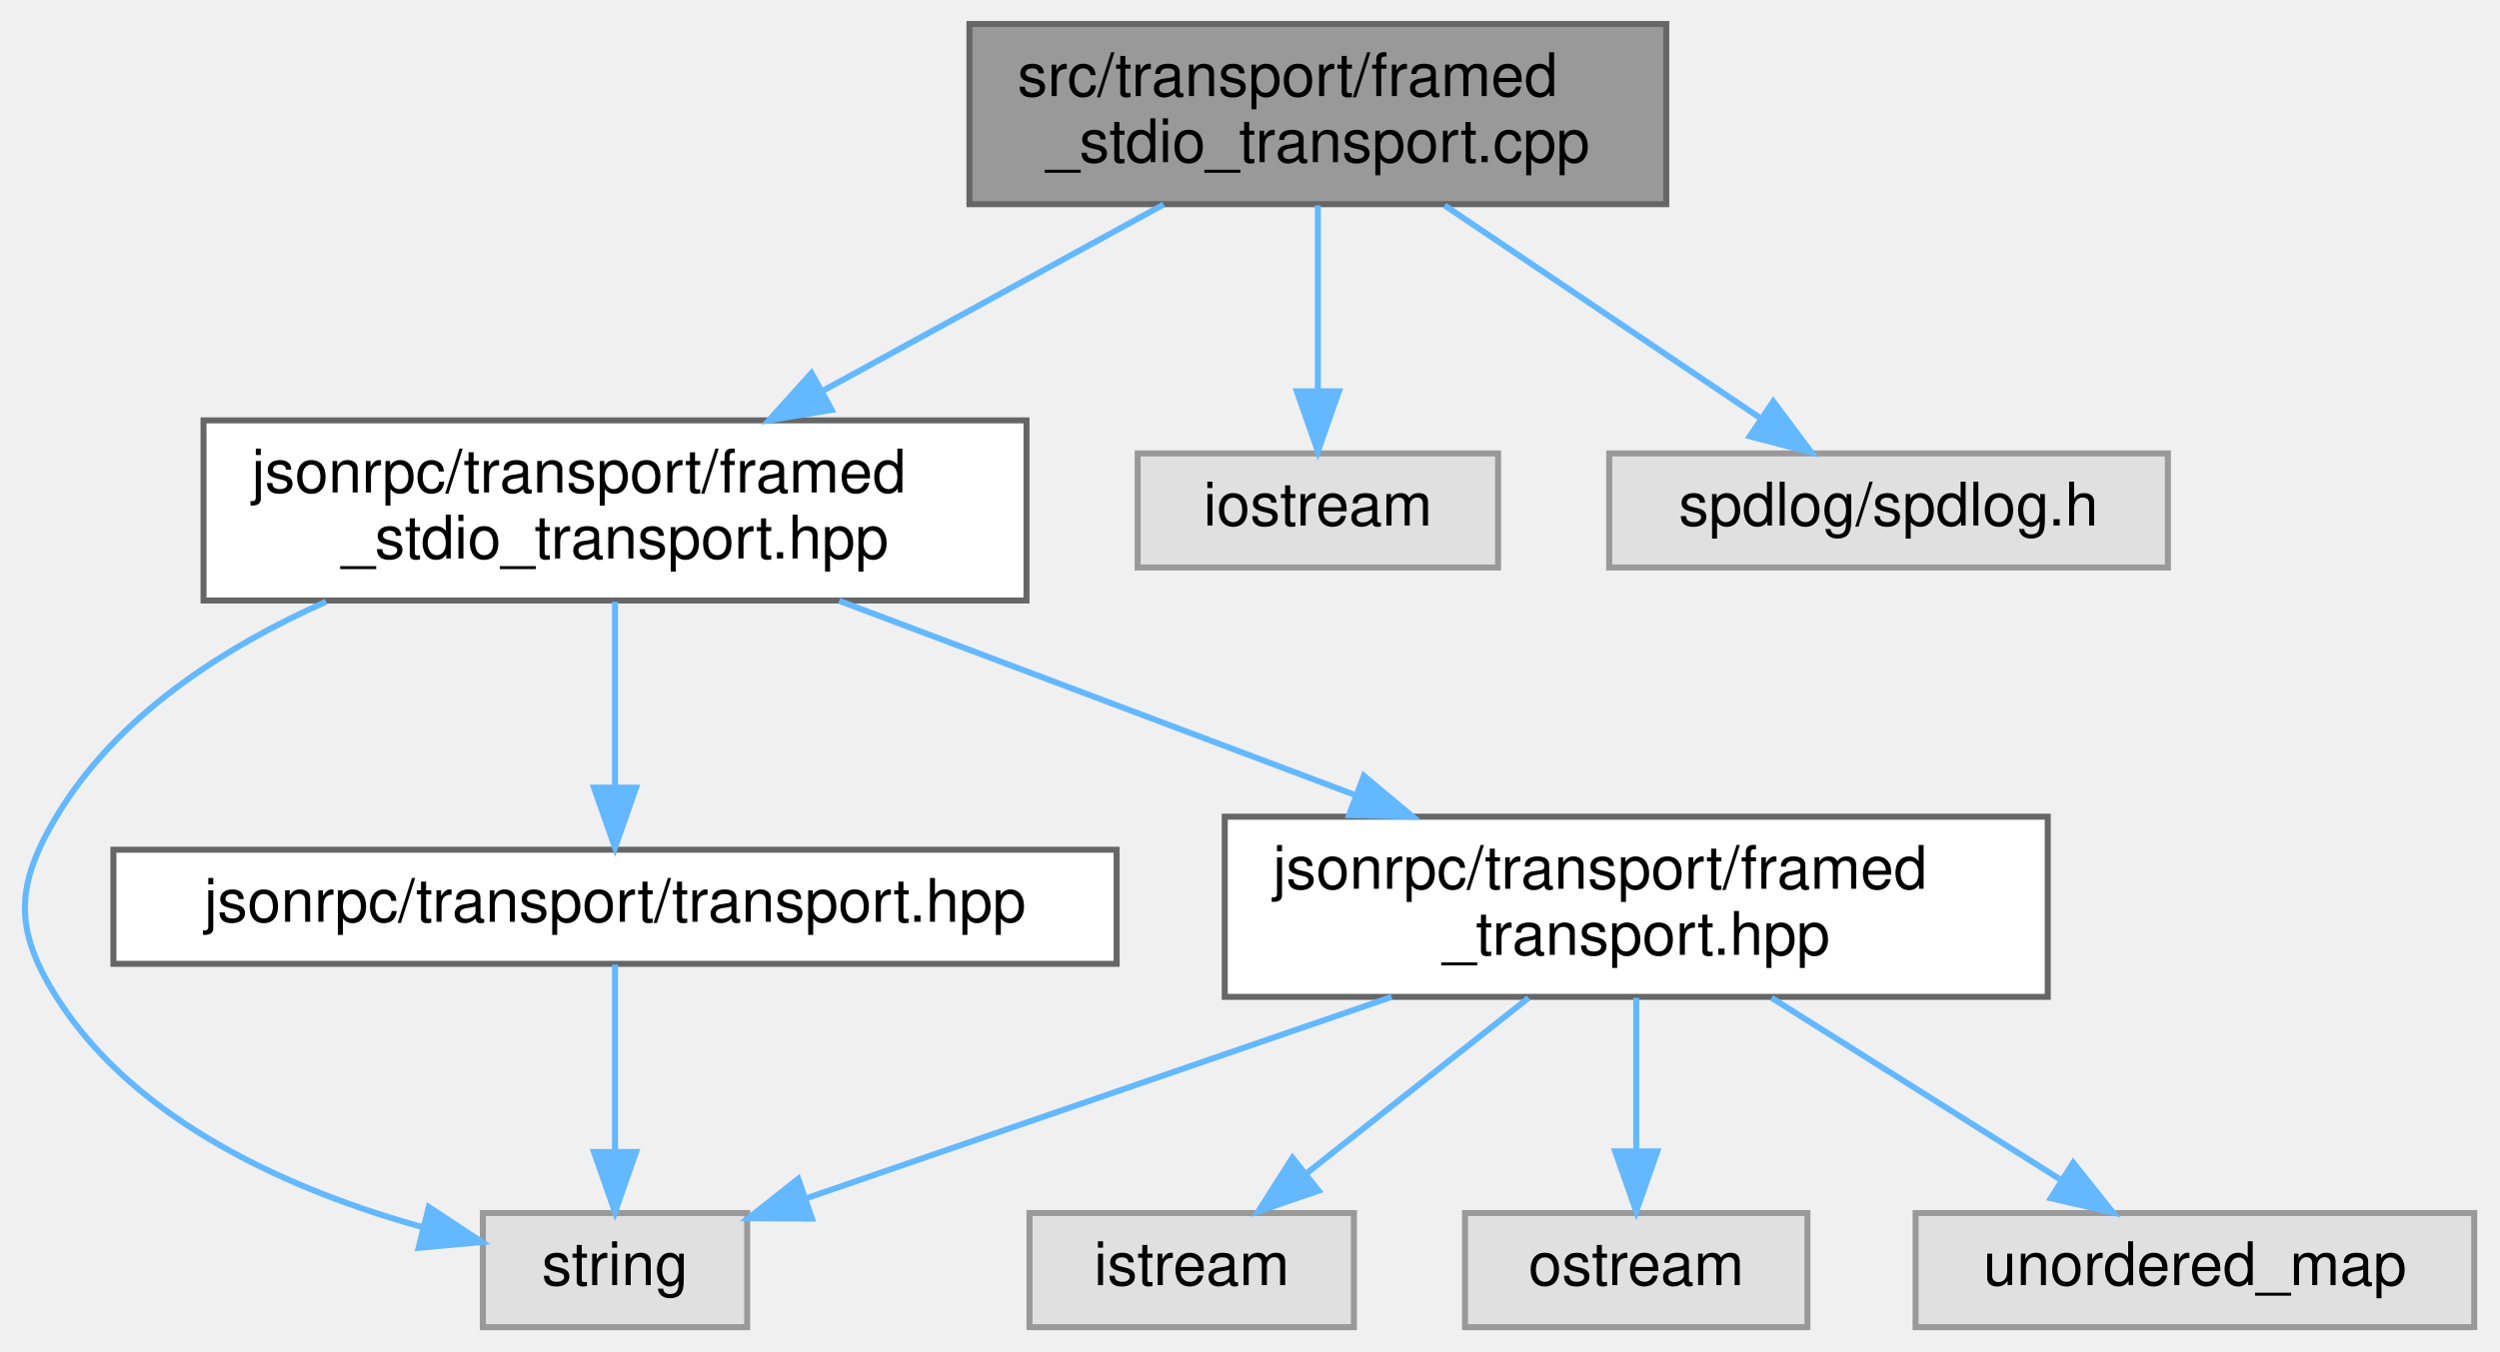
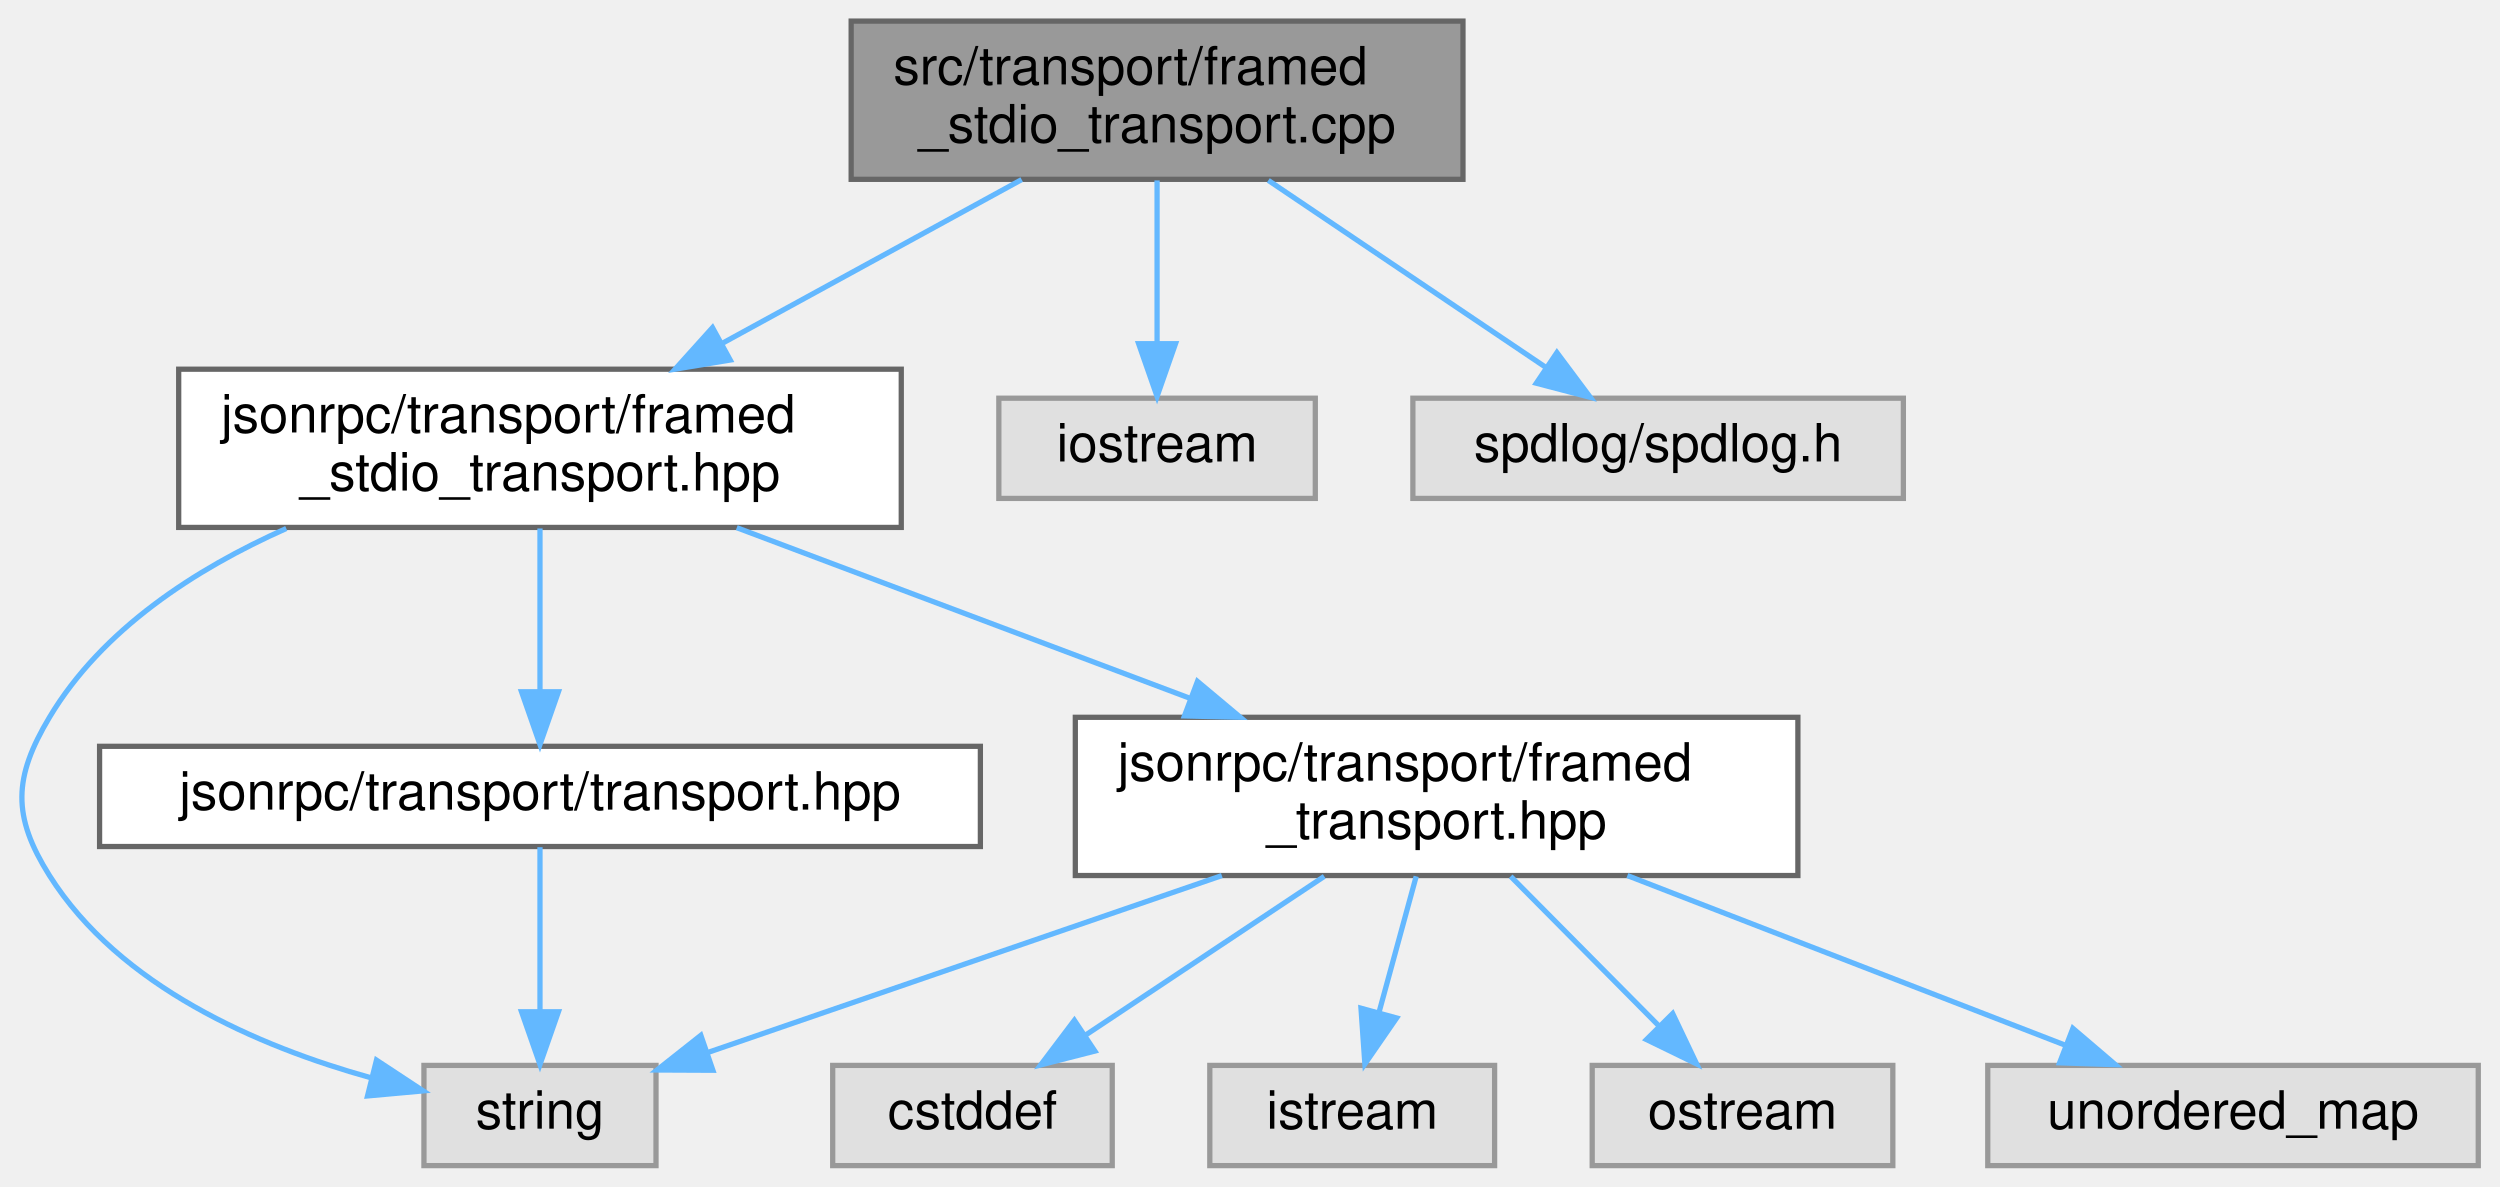
- <svg xmlns="http://www.w3.org/2000/svg" xmlns:xlink="http://www.w3.org/1999/xlink" width="416pt" height="225pt" viewBox="0.00 0.00 415.76 225.00">
+ <svg xmlns="http://www.w3.org/2000/svg" xmlns:xlink="http://www.w3.org/1999/xlink" width="474pt" height="225pt" viewBox="0.00 0.00 473.76 225.00">
  <g id="graph0" class="graph" transform="scale(1 1) rotate(0) translate(4 221)">
    <g id="Node000001" class="node">
      <g id="a_Node000001">
        <a xlink:title=" ">
          <polygon fill="#999999" stroke="#666666" points="273.26,-217 157.26,-217 157.26,-187 273.26,-187 273.26,-217" />
          <text text-anchor="start" x="165.26" y="-205" font-family="Helvetica,sans-Serif" font-size="10.00">src/transport/framed</text>
          <text text-anchor="middle" x="215.26" y="-194" font-family="Helvetica,sans-Serif" font-size="10.00">_stdio_transport.cpp</text>
        </a>
      </g>
    </g>
    <g id="Node000002" class="node">
      <g id="a_Node000002">
        <a xlink:href="framed__stdio__transport_8hpp.html" target="_top" xlink:title=" ">
          <polygon fill="white" stroke="#666666" points="166.76,-151 29.76,-151 29.76,-121 166.76,-121 166.76,-151" />
          <text text-anchor="start" x="37.76" y="-139" font-family="Helvetica,sans-Serif" font-size="10.00">jsonrpc/transport/framed</text>
          <text text-anchor="middle" x="98.26" y="-128" font-family="Helvetica,sans-Serif" font-size="10.00">_stdio_transport.hpp</text>
        </a>
      </g>
    </g>
    <g id="edge1_Node000001_Node000002" class="edge">
      <g id="a_edge1_Node000001_Node000002">
        <a xlink:title=" ">
          <path fill="none" stroke="#63b8ff" d="M189.59,-186.95C172.98,-177.87 151.14,-165.93 132.99,-156" />
          <polygon fill="#63b8ff" stroke="#63b8ff" points="134.33,-152.74 123.88,-151.01 130.97,-158.88 134.33,-152.74" />
        </a>
      </g>
    </g>
-     <g id="Node000009" class="node">
-       <g id="a_Node000009">
+     <g id="Node000010" class="node">
+       <g id="a_Node000010">
        <a xlink:title=" ">
          <polygon fill="#e0e0e0" stroke="#999999" points="245.26,-145.5 185.26,-145.5 185.26,-126.5 245.26,-126.5 245.26,-145.5" />
          <text text-anchor="middle" x="215.26" y="-133.5" font-family="Helvetica,sans-Serif" font-size="10.00">iostream</text>
        </a>
      </g>
    </g>
-     <g id="edge10_Node000001_Node000009" class="edge">
-       <g id="a_edge10_Node000001_Node000009">
+     <g id="edge11_Node000001_Node000010" class="edge">
+       <g id="a_edge11_Node000001_Node000010">
        <a xlink:title=" ">
          <path fill="none" stroke="#63b8ff" d="M215.26,-186.8C215.26,-177.7 215.26,-165.79 215.26,-155.9" />
          <polygon fill="#63b8ff" stroke="#63b8ff" points="218.76,-155.84 215.26,-145.84 211.76,-155.84 218.76,-155.84" />
        </a>
      </g>
    </g>
-     <g id="Node000010" class="node">
-       <g id="a_Node000010">
+     <g id="Node000011" class="node">
+       <g id="a_Node000011">
        <a xlink:title=" ">
          <polygon fill="#e0e0e0" stroke="#999999" points="356.76,-145.5 263.76,-145.5 263.76,-126.5 356.76,-126.5 356.76,-145.5" />
          <text text-anchor="middle" x="310.26" y="-133.5" font-family="Helvetica,sans-Serif" font-size="10.00">spdlog/spdlog.h</text>
        </a>
      </g>
    </g>
-     <g id="edge11_Node000001_Node000010" class="edge">
-       <g id="a_edge11_Node000001_Node000010">
+     <g id="edge12_Node000001_Node000011" class="edge">
+       <g id="a_edge12_Node000001_Node000011">
        <a xlink:title=" ">
          <path fill="none" stroke="#63b8ff" d="M236.35,-186.8C251.98,-176.27 273.2,-161.97 288.89,-151.4" />
          <polygon fill="#63b8ff" stroke="#63b8ff" points="291.07,-154.15 297.41,-145.66 287.16,-148.34 291.07,-154.15" />
        </a>
      </g>
    </g>
    <g id="Node000003" class="node">
      <g id="a_Node000003">
        <a xlink:title=" ">
          <polygon fill="#e0e0e0" stroke="#999999" points="120.26,-19 76.26,-19 76.26,0 120.26,0 120.26,-19" />
          <text text-anchor="middle" x="98.26" y="-7" font-family="Helvetica,sans-Serif" font-size="10.00">string</text>
        </a>
      </g>
    </g>
    <g id="edge2_Node000002_Node000003" class="edge">
      <g id="a_edge2_Node000002_Node000003">
        <a xlink:title=" ">
          <path fill="none" stroke="#63b8ff" d="M50.16,-120.8C32.89,-113.12 15.23,-101.68 5.26,-85 -1.58,-73.56 -1.84,-66.28 5.26,-55 18.55,-33.92 44.89,-22.6 66.15,-16.67" />
          <polygon fill="#63b8ff" stroke="#63b8ff" points="67.26,-20 76.11,-14.17 65.56,-13.21 67.26,-20" />
        </a>
      </g>
    </g>
    <g id="Node000004" class="node">
      <g id="a_Node000004">
        <a xlink:href="framed__transport_8hpp.html" target="_top" xlink:title=" ">
          <polygon fill="white" stroke="#666666" points="336.76,-85 199.76,-85 199.76,-55 336.76,-55 336.76,-85" />
          <text text-anchor="start" x="207.76" y="-73" font-family="Helvetica,sans-Serif" font-size="10.00">jsonrpc/transport/framed</text>
          <text text-anchor="middle" x="268.26" y="-62" font-family="Helvetica,sans-Serif" font-size="10.00">_transport.hpp</text>
        </a>
      </g>
    </g>
    <g id="edge3_Node000002_Node000004" class="edge">
      <g id="a_edge3_Node000002_Node000004">
        <a xlink:title=" ">
          <path fill="none" stroke="#63b8ff" d="M135.57,-120.95C160.82,-111.45 194.36,-98.82 221.4,-88.64" />
          <polygon fill="#63b8ff" stroke="#63b8ff" points="222.92,-91.81 231.04,-85.01 220.45,-85.26 222.92,-91.81" />
        </a>
      </g>
    </g>
-     <g id="Node000008" class="node">
-       <g id="a_Node000008">
+     <g id="Node000009" class="node">
+       <g id="a_Node000009">
        <a xlink:href="transport_8hpp.html" target="_top" xlink:title=" ">
          <polygon fill="white" stroke="#666666" points="181.76,-79.5 14.76,-79.5 14.76,-60.5 181.76,-60.5 181.76,-79.5" />
          <text text-anchor="middle" x="98.26" y="-67.5" font-family="Helvetica,sans-Serif" font-size="10.00">jsonrpc/transport/transport.hpp</text>
        </a>
      </g>
    </g>
-     <g id="edge8_Node000002_Node000008" class="edge">
-       <g id="a_edge8_Node000002_Node000008">
+     <g id="edge9_Node000002_Node000009" class="edge">
+       <g id="a_edge9_Node000002_Node000009">
        <a xlink:title=" ">
          <path fill="none" stroke="#63b8ff" d="M98.26,-120.8C98.26,-111.7 98.26,-99.79 98.26,-89.9" />
          <polygon fill="#63b8ff" stroke="#63b8ff" points="101.76,-89.84 98.26,-79.84 94.76,-89.84 101.76,-89.84" />
        </a>
      </g>
    </g>
-     <g id="edge6_Node000004_Node000003" class="edge">
-       <g id="a_edge6_Node000004_Node000003">
+     <g id="edge7_Node000004_Node000003" class="edge">
+       <g id="a_edge7_Node000004_Node000003">
        <a xlink:title=" ">
          <path fill="none" stroke="#63b8ff" d="M227.54,-54.99C197.63,-44.69 157.55,-30.9 129.99,-21.42" />
          <polygon fill="#63b8ff" stroke="#63b8ff" points="131.04,-18.08 120.45,-18.13 128.76,-24.7 131.04,-18.08" />
        </a>
      </g>
    </g>
    <g id="Node000005" class="node">
      <g id="a_Node000005">
        <a xlink:title=" ">
-           <polygon fill="#e0e0e0" stroke="#999999" points="221.26,-19 167.26,-19 167.26,0 221.26,0 221.26,-19" />
-           <text text-anchor="middle" x="194.26" y="-7" font-family="Helvetica,sans-Serif" font-size="10.00">istream</text>
+           <polygon fill="#e0e0e0" stroke="#999999" points="206.76,-19 153.76,-19 153.76,0 206.76,0 206.76,-19" />
+           <text text-anchor="middle" x="180.26" y="-7" font-family="Helvetica,sans-Serif" font-size="10.00">cstddef</text>
        </a>
      </g>
    </g>
    <g id="edge4_Node000004_Node000005" class="edge">
      <g id="a_edge4_Node000004_Node000005">
        <a xlink:title=" ">
-           <path fill="none" stroke="#63b8ff" d="M250.35,-54.84C239.17,-46 224.79,-34.63 213.39,-25.62" />
-           <polygon fill="#63b8ff" stroke="#63b8ff" points="215.37,-22.72 205.35,-19.27 211.03,-28.21 215.37,-22.72" />
+           <path fill="none" stroke="#63b8ff" d="M246.96,-54.84C233.19,-45.68 215.34,-33.82 201.57,-24.66" />
+           <polygon fill="#63b8ff" stroke="#63b8ff" points="203.46,-21.72 193.19,-19.09 199.58,-27.55 203.46,-21.72" />
        </a>
      </g>
    </g>
    <g id="Node000006" class="node">
      <g id="a_Node000006">
        <a xlink:title=" ">
-           <polygon fill="#e0e0e0" stroke="#999999" points="296.76,-19 239.76,-19 239.76,0 296.76,0 296.76,-19" />
-           <text text-anchor="middle" x="268.26" y="-7" font-family="Helvetica,sans-Serif" font-size="10.00">ostream</text>
+           <polygon fill="#e0e0e0" stroke="#999999" points="279.26,-19 225.26,-19 225.26,0 279.26,0 279.26,-19" />
+           <text text-anchor="middle" x="252.26" y="-7" font-family="Helvetica,sans-Serif" font-size="10.00">istream</text>
        </a>
      </g>
    </g>
    <g id="edge5_Node000004_Node000006" class="edge">
      <g id="a_edge5_Node000004_Node000006">
        <a xlink:title=" ">
-           <path fill="none" stroke="#63b8ff" d="M268.26,-54.84C268.26,-47.21 268.26,-37.7 268.26,-29.45" />
-           <polygon fill="#63b8ff" stroke="#63b8ff" points="271.76,-29.27 268.26,-19.27 264.76,-29.27 271.76,-29.27" />
+           <path fill="none" stroke="#63b8ff" d="M264.39,-54.84C262.28,-47.13 259.65,-37.49 257.37,-29.17" />
+           <polygon fill="#63b8ff" stroke="#63b8ff" points="260.68,-27.99 254.66,-19.27 253.92,-29.84 260.68,-27.99" />
        </a>
      </g>
    </g>
    <g id="Node000007" class="node">
      <g id="a_Node000007">
        <a xlink:title=" ">
-           <polygon fill="#e0e0e0" stroke="#999999" points="407.76,-19 314.76,-19 314.76,0 407.76,0 407.76,-19" />
-           <text text-anchor="middle" x="361.26" y="-7" font-family="Helvetica,sans-Serif" font-size="10.00">unordered_map</text>
+           <polygon fill="#e0e0e0" stroke="#999999" points="354.76,-19 297.76,-19 297.76,0 354.76,0 354.76,-19" />
+           <text text-anchor="middle" x="326.26" y="-7" font-family="Helvetica,sans-Serif" font-size="10.00">ostream</text>
        </a>
      </g>
    </g>
-     <g id="edge7_Node000004_Node000007" class="edge">
-       <g id="a_edge7_Node000004_Node000007">
+     <g id="edge6_Node000004_Node000007" class="edge">
+       <g id="a_edge6_Node000004_Node000007">
        <a xlink:title=" ">
-           <path fill="none" stroke="#63b8ff" d="M290.78,-54.84C305.33,-45.68 324.2,-33.82 338.75,-24.66" />
-           <polygon fill="#63b8ff" stroke="#63b8ff" points="341,-27.38 347.6,-19.09 337.27,-21.46 341,-27.38" />
+           <path fill="none" stroke="#63b8ff" d="M282.3,-54.84C290.81,-46.26 301.68,-35.3 310.48,-26.42" />
+           <polygon fill="#63b8ff" stroke="#63b8ff" points="313.02,-28.83 317.57,-19.27 308.05,-23.9 313.02,-28.83" />
        </a>
      </g>
    </g>
-     <g id="edge9_Node000008_Node000003" class="edge">
-       <g id="a_edge9_Node000008_Node000003">
+     <g id="Node000008" class="node">
+       <g id="a_Node000008">
+         <a xlink:title=" ">
+           <polygon fill="#e0e0e0" stroke="#999999" points="465.76,-19 372.76,-19 372.76,0 465.76,0 465.76,-19" />
+           <text text-anchor="middle" x="419.26" y="-7" font-family="Helvetica,sans-Serif" font-size="10.00">unordered_map</text>
+         </a>
+       </g>
+     </g>
+     <g id="edge8_Node000004_Node000008" class="edge">
+       <g id="a_edge8_Node000004_Node000008">
+         <a xlink:title=" ">
+           <path fill="none" stroke="#63b8ff" d="M304.43,-54.99C329.74,-45.18 363.22,-32.21 387.5,-22.81" />
+           <polygon fill="#63b8ff" stroke="#63b8ff" points="388.9,-26.02 396.96,-19.14 386.38,-19.49 388.9,-26.02" />
+         </a>
+       </g>
+     </g>
+     <g id="edge10_Node000009_Node000003" class="edge">
+       <g id="a_edge10_Node000009_Node000003">
        <a xlink:title=" ">
          <path fill="none" stroke="#63b8ff" d="M98.26,-60.37C98.26,-52.25 98.26,-39.81 98.26,-29.39" />
          <polygon fill="#63b8ff" stroke="#63b8ff" points="101.76,-29.17 98.26,-19.17 94.76,-29.17 101.76,-29.17" />
        </a>
      </g>
    </g>
  </g>
</svg>
